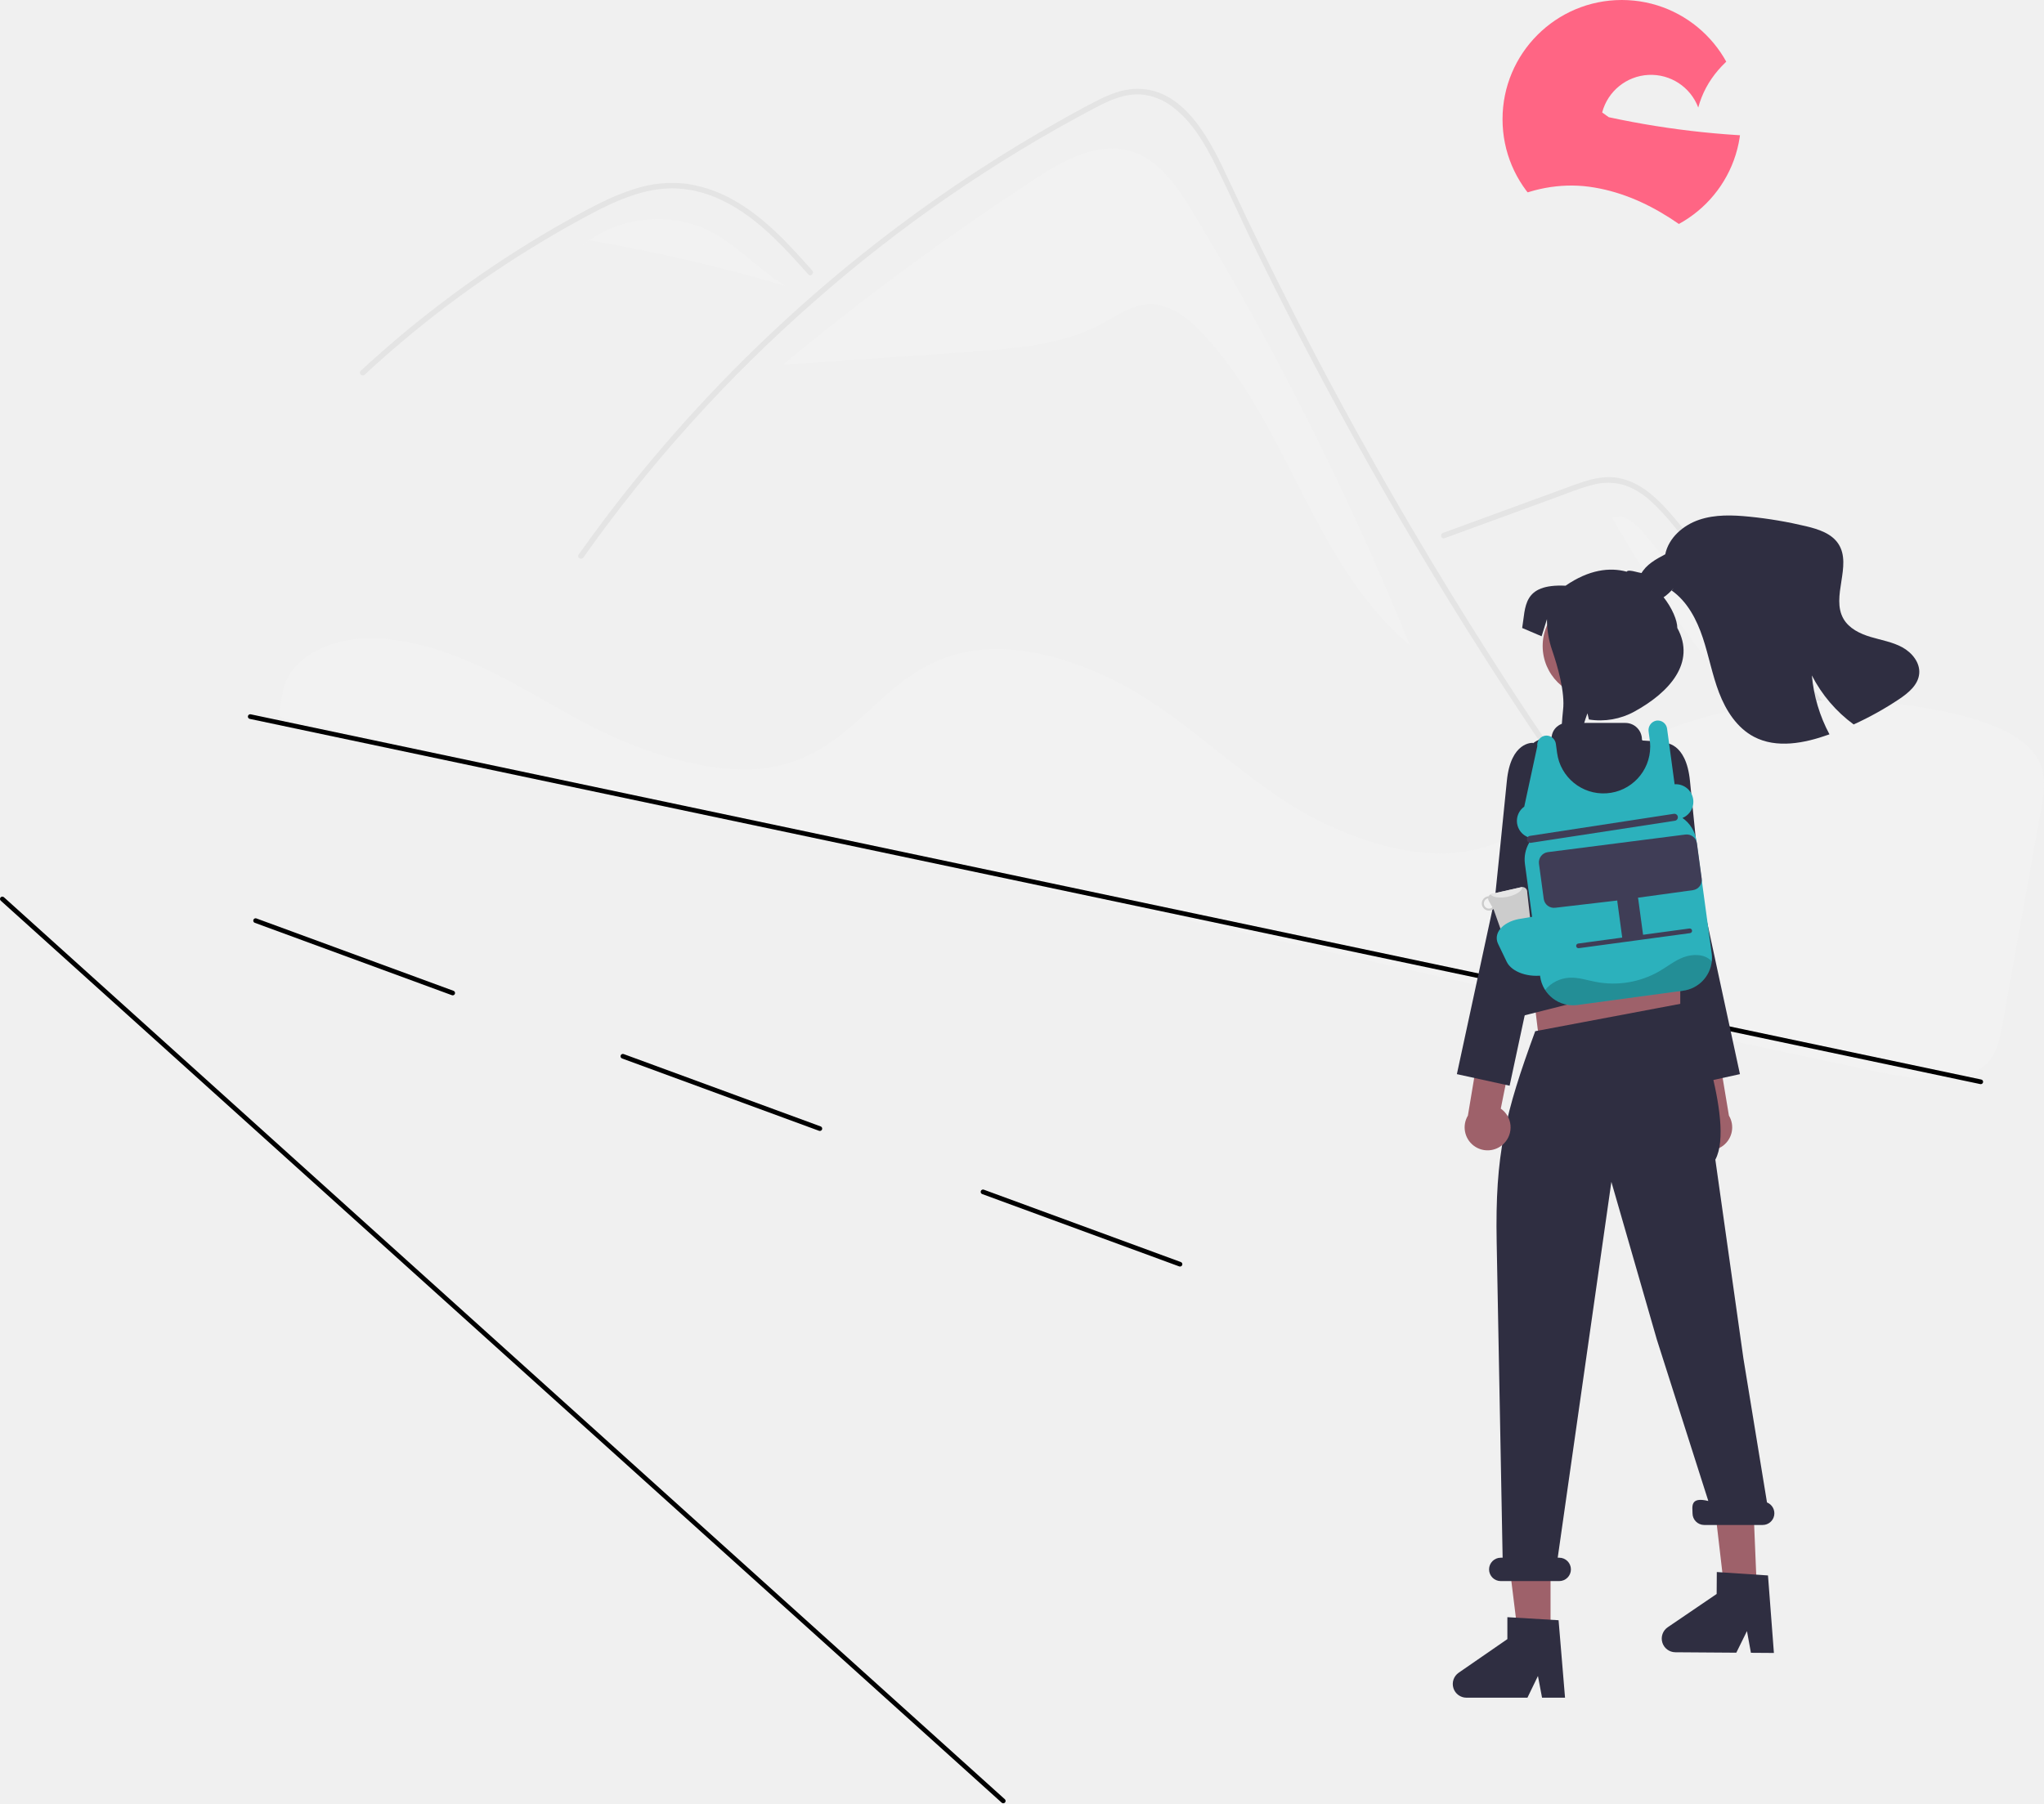
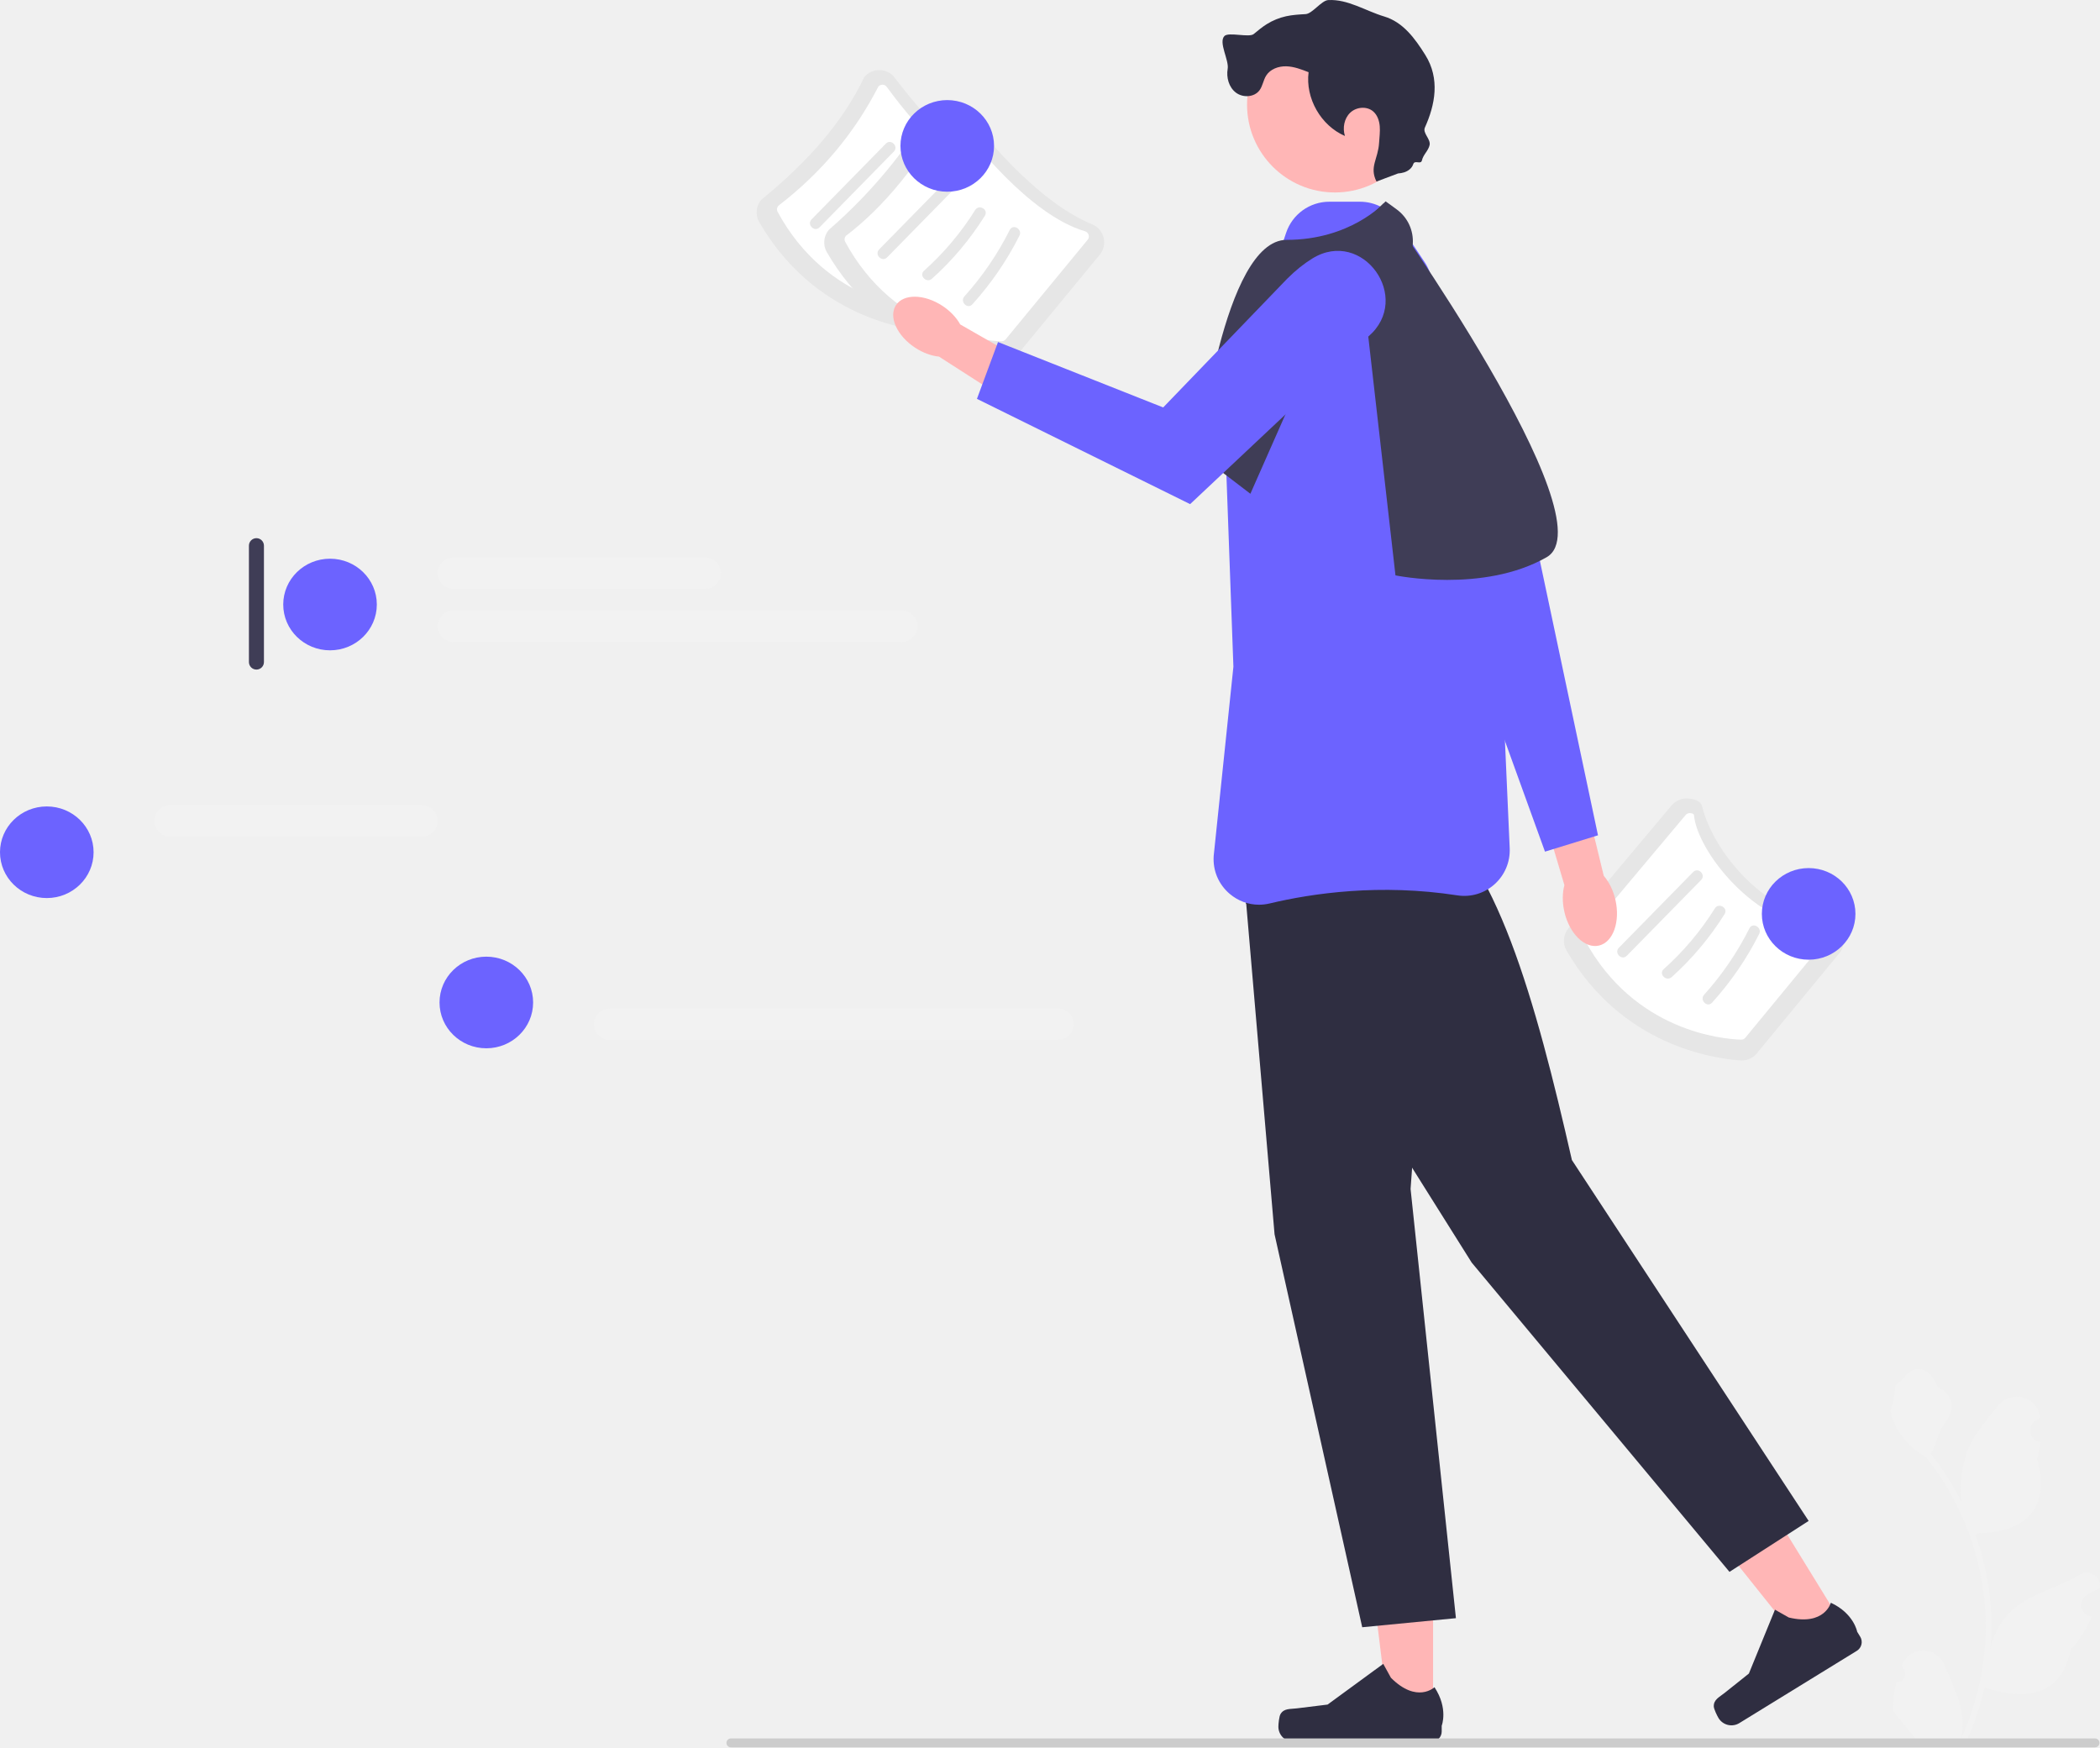
- <svg xmlns="http://www.w3.org/2000/svg" id="currentIllo" data-name="Layer 1" width="874.039" height="771.292" viewBox="0 0 874.039 771.292" class="injected-svg DownloadModal__ImageFile-sc-p17csy-5 iIfSkb grid_media">
-   <path d="M673.062,155.137c-6.611-10.934-14.444-22.608-26.712-26.178-14.207-4.135-28.802,4.079-41.181,12.184a1200.013,1200.013,0,0,0-106.794,78.684l.037.424q39.846-2.748,79.691-5.496c19.192-1.324,39.044-2.83,56.005-11.909,6.436-3.445,12.71-8.047,20.003-8.368,9.061-.398,16.962,5.93,23.17,12.541,36.727,39.109,47.355,98.916,88.558,133.276A1307.621,1307.621,0,0,0,673.062,155.137Z" transform="translate(-162.9803 -64.354)" fill="#f2f2f2" />
-   <path d="M898.816,486.852c-4.061-5.128-5.721-6.33-9.727-11.505Q840.159,412.063,797.108,344.504q-29.241-45.883-55.583-93.529-12.541-22.651-24.394-45.658-9.198-17.839-17.985-35.891c-1.675-3.437-3.303-6.891-4.923-10.352-3.817-8.139-7.563-16.318-11.585-24.346-4.583-9.151-10.162-18.744-18.578-24.891a25.346,25.346,0,0,0-13.204-5.081c-6.851-.443-13.173,2.386-19.115,5.476a615.324,615.324,0,0,0-120.996,83.438A629.917,629.917,0,0,0,412.444,302.789c-.869,1.241-2.924.055-2.047-1.193q5.18-7.325,10.565-14.492A633.399,633.399,0,0,1,582.67,136.269q15.73-10.194,32.051-19.431c5.484-3.106,10.992-6.171,16.594-9.048,5.492-2.821,11.324-5.358,17.598-5.452,21.351-.332,32.407,23.848,40,40.119q3.58,7.681,7.246,15.314,13.856,28.981,28.779,57.432,9.21,17.566,18.823,34.927,29.917,54.062,63.596,105.935c29.743,45.808,59.25,86.275,93.134,129.112C901.424,486.362,899.756,488.053,898.816,486.852Z" transform="translate(-162.9803 -64.354)" fill="#e4e4e4" />
-   <path d="M508.636,181.73c-1.24-1.383-2.473-2.766-3.722-4.149-9.846-10.889-20.411-21.652-33.931-27.894a49.228,49.228,0,0,0-20.624-4.781c-7.38.024-14.595,1.96-21.414,4.67-3.224,1.288-6.377,2.75-9.482,4.307-3.548,1.786-7.033,3.69-10.502,5.61q-9.767,5.405-19.281,11.284-18.93,11.699-36.674,25.184-9.198,6.993-18.017,14.445-8.202,6.922-16.073,14.216c-1.122,1.035-2.797-.64-1.675-1.675,1.383-1.288,2.782-2.568,4.18-3.832q5.927-5.358,12.043-10.51,11.153-9.411,22.884-18.096,18.242-13.513,37.74-25.192,9.743-5.832,19.755-11.174c2.015-1.075,4.054-2.126,6.116-3.121a97.502,97.502,0,0,1,14.54-5.919,51.724,51.724,0,0,1,21.96-2.157,57.173,57.173,0,0,1,20.261,7.009c13.275,7.42,23.572,18.894,33.591,30.091C511.323,181.184,509.655,182.867,508.636,181.73Z" transform="translate(-162.9803 -64.354)" fill="#e4e4e4" />
-   <path d="M780.643,294.569l31.811-11.635L828.249,277.157c5.144-1.881,10.276-4.023,15.593-5.37a24.6,24.6,0,0,1,14.114.18,32.529,32.529,0,0,1,11.008,6.824,89.337,89.337,0,0,1,9.029,9.642c3.439,4.133,6.827,8.308,10.23,12.47q21.068,25.765,41.86,51.755,20.792,25.989,41.306,52.198,20.564,26.274,40.845,52.767,2.484,3.246,4.965,6.494c.914,1.196,2.973.017,2.047-1.196q-20.431-26.76-41.147-53.3-20.767-26.604-41.82-52.982-21.053-26.378-42.391-52.527-5.316-6.515-10.649-13.015c-2.999-3.655-5.965-7.35-9.254-10.753-6.039-6.245-13.583-11.764-22.614-11.914-5.31-.088-10.448,1.597-15.381,3.381-5.318,1.924-10.624,3.884-15.935,5.826l-32.034,11.716-8.008,2.929c-1.421.52-.807,2.812.63,2.286Z" transform="translate(-162.9803 -64.354)" fill="#e4e4e4" />
-   <path d="M466.796,163.388c-16.166-8.308-36.868-6.681-51.723,3.699a737.726,737.726,0,0,1,83.932,19.589C487.555,179.967,478.599,169.455,466.796,163.388Z" transform="translate(-162.9803 -64.354)" fill="#f2f2f2" />
-   <path d="M414.914,167.059l-3.112,2.53c1.053-.885,2.147-1.715,3.271-2.501C415.02,167.078,414.967,167.068,414.914,167.059Z" transform="translate(-162.9803 -64.354)" fill="#f2f2f2" />
-   <path d="M867.766,294.685c-3.131-3.812-6.517-7.803-11.201-9.351l-4.373.172A496.015,496.015,0,0,0,984.306,436.543Q926.036,365.614,867.766,294.685Z" transform="translate(-162.9803 -64.354)" fill="#f2f2f2" />
-   <path d="M667.565,606.081a.992.992,0,0,1-.345-.062l-84.261-30.953a1.0 1,0,0,1,.689-1.877L667.91,604.142a1.0 1,0,0,1-.345,1.938Z" transform="translate(-162.9803 -64.354)" />
-   <path d="M513.565,548.081a.992.992,0,0,1-.345-.062l-84.261-30.953a1.0 1,0,0,1,.689-1.877L513.91,546.142a1.0 1,0,0,1-.345,1.938Z" transform="translate(-162.9803 -64.354)" />
-   <path d="M356.565,490.081a.992.992,0,0,1-.345-.062l-84.261-30.953a1.0 1,0,1,1,.689-1.877L356.91,488.142a1.0 1,0,0,1-.345,1.938Z" transform="translate(-162.9803 -64.354)" />
-   <path d="M340.778,339.738c-3.513-.785-7.07-1.405-10.583-1.837l-.511-.063c-23.321-2.777-43.01,6.958-45.796,22.645l-.495,2.838c-.309,1.795-.643,3.725-1.04,5.86-.192,1.054.867,2.132,2.407,2.476L845.649,497.037c39.607,8.564,79.087,17.024,117.337,25.144a177.652,177.652,0,0,0,21.711,3.511c10.927.926,18.927-.293,24.46-3.725l.001 0c6.877-4.253,8.607-11.157,10.019-19.078,2.846-15.997,5.877-32.793,8.897-49.538,2.661-14.758,5.316-29.477,7.832-43.574,1.478-8.369,2.281-15.869-2.879-22.891-5.596-7.598-17.581-13.494-35.623-17.527-.218-.049-.434-.097-.655-.145-56.592-12.407-117.619-2.55-151.854,24.53-3.942,3.118-7.734,6.553-11.401,9.875a158.915,158.915,0,0,1-17.302,14.232,66.95,66.95,0,0,1-10.666,5.986c-.257.125-.548.255-.851.372-.705.318-1.433.613-2.135.865a62.042,62.042,0,0,1-12.655,3.397l-.431.065c-.326.056-.678.107-1.027.147a68.206,68.206,0,0,1-7.479.589c-10.812.309-22.585-1.669-34.991-5.882a151.752,151.752,0,0,1-32.578-15.751c-10.814-6.914-20.639-14.717-30.141-22.263-4.173-3.316-8.49-6.743-12.828-10.046-.815-.622-1.618-1.23-2.434-1.842-5.313-3.969-10.177-7.354-14.871-10.348a146.281,146.281,0,0,0-37.143-17.035c-13.864-4.03-26.63-5.128-37.931-3.275a60.649,60.649,0,0,0-9.253,2.27c-13.923,4.597-23.917,13.74-33.581,22.583-12.021,10.999-24.453,22.373-44.611,25.204-23.263,3.273-53.836-7.081-74.693-17.866-6.557-3.391-13.045-7.056-19.318-10.601q-3.801-2.148-7.611-4.28c-4.993-2.785-9.099-4.982-12.918-6.915l-1.208-.614c-.673-.337-1.346-.675-2.034-1.007-4.55-2.238-8.825-4.154-13.075-5.86l-1.004-.409c-2.021-.785-3.918-1.486-5.788-2.137l-.747-.259A109.236,109.236,0,0,0,340.778,339.738Z" transform="translate(-162.9803 -64.354)" fill="#f2f2f2" />
-   <path d="M1009.981,528.062a1.009,1.009,0,0,1-.208-.021l-740-156.208a1,1,0,0,1,.413-1.957l740,156.208a1,1,0,0,1-.206,1.979Z" transform="translate(-162.9803 -64.354)" />
-   <circle cx="693.5" cy="51" r="51" fill="#ff6584" />
-   <path d="M948.516,76.224c-24.717-3.341-52.935,10.019-59.341,34.124a21.597,21.597,0,0,0-41.093,2.109l2.83,2.027a372.275,372.275,0,0,0,160.659-.726C994.377,95.688,973.233,79.565,948.516,76.224Z" transform="translate(-162.9803 -64.354)" fill="#f0f0f0" />
-   <path d="M842.516,144.224c-24.717-3.341-52.935,10.019-59.341,34.124a21.597,21.597,0,0,0-41.093,2.109l2.83,2.027a372.275,372.275,0,0,0,160.659-.726C888.377,163.688,867.233,147.565,842.516,144.224Z" transform="translate(-162.9803 -64.354)" fill="#f0f0f0" />
-   <path d="M886.872,553.437a9.76,9.76,0,0,1,1.357-14.904L872.689,461.346l17.161,5.51,12.439,74.659A9.813,9.813,0,0,1,886.872,553.437Z" transform="translate(-162.9803 -64.354)" fill="#9e616a" />
-   <path d="M863.926,390.13l10.648-8.037s9.393-.665,11.056,16.274,5.079,49.95,5.079,49.95l16.293,75.463-22.554,4.95-17.451-81.438-10.469-24.184Z" transform="translate(-162.9803 -64.354)" fill="#2f2e41" />
-   <polygon points="718.5 449 658.5 448 653.5 407 718.5 407 718.5 449" fill="#9e616a" />
-   <polygon points="663.032 699.832 649.181 699.831 642.591 646.404 663.034 646.405 663.032 699.832" fill="#9e616a" />
-   <polygon points="751.276 680.645 737.425 680.548 731.21 627.076 749.225 631.209 751.276 680.645" fill="#9e616a" />
-   <polygon points="707.954 371.691 711.092 379.851 710.465 388.011 649.04 409.286 652.088 373.574 658.993 365.414 707.954 371.691" fill="#ffb6b6" />
-   <circle cx="681.602" cy="276.32" r="21.938" fill="#9e616a" />
-   <path d="M832.208,790.486h-9.829l-1.754-9.279-4.493,9.279H790.064a5.86,5.86,0,0,1-3.33-10.682l20.817-14.377v-9.381l21.896,1.307Z" transform="translate(-162.9803 -64.354)" fill="#2f2e41" />
-   <path d="M921.523,771.351l-9.828-.069-1.689-9.292-4.558,9.248-26.067-.182a5.86,5.86,0,0,1-3.255-10.705l20.917-14.231.066-9.381,21.886,1.46Z" transform="translate(-162.9803 -64.354)" fill="#2f2e41" />
-   <path d="M918.566,706.973l-10.086-61.619-12-85c8.788-16.32-11-67-11-67l-2.793.134L819.467,505.415l.014-.061c-12.931,35.268-17.215,52.691-16.506,90.248l2.547,135.01h-.799a5,5,0,0,0,0,10h25a5,5,0,0,0,0-10h-.645l22.947-160.757L871.48,637.354l22,69c-8-2-6.758,2.634-6.758,5.258a5,5,0,0,0,5,5h25a4.995,4.995,0,0,0,1.844-9.639Z" transform="translate(-162.9803 -64.354)" fill="#2f2e41" />
-   <path d="M890.403,495.979l-2-20a3.987,3.987,0,0,0-3.605-2.995c-.833-9.527-4.339-50.629-4.549-52.421l-.008-.076-1.594-34.058a5.037,5.037,0,0,0-4.703-4.79l-8.421-.55a.446.446,0,0,1-.431-.445,7.081,7.081,0,0,0-7.081-7.081H833.08a6.63,6.63,0,0,0-6.576,5.804.44.44,0,0,1-.448.396l-.003-0a11.845,11.845,0,0,0-11.915,9.824c-3.408,19.831-10.239,64.84-6.862,89.862,1.176,8.711-1.359,1.812-1.803,9.1a5.365,5.365,0,0,0,1.336,3.89c-2.058.598-2.856,2.821-2.328,4.916l-.438-.108a4,4,0,0,0,4.856,2.901L885.502,480.836C887.644,480.296,890.943,498.121,890.403,495.979Z" transform="translate(-162.9803 -64.354)" fill="#2f2e41" />
-   <path d="M806.089,553.437a9.76,9.76,0,0,0-1.357-14.904l15.54-77.187-17.161,5.51-12.439,74.659A9.813,9.813,0,0,0,806.089,553.437Z" transform="translate(-162.9803 -64.354)" fill="#9e616a" />
-   <path d="M829.034,390.13l-10.648-8.037s-9.393-.665-11.056,16.274-5.079,49.95-5.079,49.95l-16.293,75.463,22.554,4.95,17.451-81.438,10.469-24.184Z" transform="translate(-162.9803 -64.354)" fill="#2f2e41" />
-   <path d="M868.076,321.166c4.087,1.217,7.9-2.202,10.745-5.441l-1.011,1.2c6.692,4.713,10.693,12.39,13.289,20.161,2.596,7.763,4.044,15.894,6.975,23.546,2.93,7.643,7.66,15.037,14.9,18.85,9.699,5.107,21.583,2.785,31.9-.9.137-.051.266-.094.403-.146a65.737,65.737,0,0,1-7.523-25.191,59.771,59.771,0,0,0,17.873,20.967,137.213,137.213,0,0,0,19.381-10.779c3.984-2.665,8.183-6.109,8.645-10.882.471-4.738-3.067-9.065-7.24-11.344-4.173-2.279-8.971-3.05-13.529-4.421-4.55-1.362-9.194-3.599-11.584-7.711-5.509-9.459,3.761-22.8-2.151-32.02-2.913-4.533-8.568-6.349-13.812-7.609a182.606,182.606,0,0,0-24.317-4.104c-7.189-.72-14.617-.985-21.455,1.328-6.838,2.313-13.041,7.686-14.506,14.763-3.993,2.099-8.217,4.421-10.359,8.405C862.558,313.815,863.749,319.881,868.076,321.166Z" transform="translate(-162.9803 -64.354)" fill="#2f2e41" />
-   <path d="M874.177,319.572c3.914,4.903,6.044,10.205,6.044,13.38,8.13,14.859-3.496,27.623-18.356,35.753a30.443,30.443,0,0,1-19.45,3.391l-.622-2.654-.842,2.39s-9.675,31.954-12.866,33.828c1.211-5.687,2.598-32.017,3.272-37.567.933-7.554-2.32-18.799-4.667-25.638a40.366,40.366,0,0,1-2.21-13.1v-.195l-2.285,7.34-8.319-3.549c1.548-8.878,0-18.956,18.556-18.082,10.036-6.902,18.873-7.953,26.133-5.996.937-1.448,6.339,1.264,7.9.502" transform="translate(-162.9803 -64.354)" fill="#2f2e41" />
-   <path d="M894.95,475.58a14.211,14.211,0,0,1-12.22,12.5l-45.17,6.12a14.224,14.224,0,0,1-15.99-12.18l-6.51-48.14a14.175,14.175,0,0,1,1.8-9.04l-.31-2.34a7.49,7.49,0,0,1-1.78-13.14l5.58-25.85a4.007,4.007,0,0,1,3.82-4.54,4.113,4.113,0,0,1,4.13,3.63l.51,3.8a20.001,20.001,0,0,0,39.82-2.66,20.672,20.672,0,0,0-.18-2.71l-.5-3.74a4.15,4.15,0,0,1,3.18-4.69,3.999,3.999,0,0,1,4.71,3.4l3.23,23.8a7.492,7.492,0,0,1,3.35,14.41,14.165,14.165,0,0,1,5.97,9.74l6.52,48.15A14,14,0,0,1,894.95,475.58Z" transform="translate(-162.9803 -64.354)" fill="#2cb1bc" />
-   <path d="M815.906,423.559a1.502,1.502,0,0,1,1.285-1.688l61.566-9.437a1.5,1.5,0,1,1,.402,2.973l-61.566,9.437A1.502,1.502,0,0,1,815.906,423.559Z" transform="translate(-162.9803 -64.354)" fill="#3f3d56" />
-   <path d="M823.101,448.829l-2.035-15.036a4.413,4.413,0,0,1,3.782-4.965l58.801-7.522a4.413,4.413,0,0,1,4.965,3.782l2.035,15.036a4.413,4.413,0,0,1-3.782,4.965L863.381,448.32a4.413,4.413,0,0,1,.117.489l2.079,15.36,19.819-2.682a1,1,0,1,1,.268,1.982l-19.819,2.682-8.919,1.207L838.098,469.906a1,1,0,0,1-.268-1.982l18.828-2.548-2.079-15.36a4.414,4.414,0,0,1-.017-.502l-26.496,3.097A4.413,4.413,0,0,1,823.101,448.829Z" transform="translate(-162.9803 -64.354)" fill="#3f3d56" />
-   <path d="M591.98,835.646a.998.998,0,0,1-.669-.257l-428-385.792a1,1,0,0,1,1.339-1.486l428,385.792a1,1,0,0,1-.67,1.743Z" transform="translate(-162.9803 -64.354)" />
-   <path d="M816.03,445.94a2.026,2.026,0,0,0-2.15-2.17,1.864,1.864,0,0,0-.32.04l-12.66,2.86a2.085,2.085,0,0,0-1.34,1.03,2.606,2.606,0,0,0-.55.08,3.076,3.076,0,1,0,1.36,6,3.118,3.118,0,0,0,1.24-.6l4.29,12.08a2.015,2.015,0,0,0,2.21.97l8.23-1.86a2.043,2.043,0,0,0,1.57-1.82Zm-15.85,6.98a2.2,2.2,0,0,1-.98-4.29c.04-.01.08,0,.12-.01a2.071,2.071,0,0,0,.27,1.04L801.16,452.4A2.071,2.071,0,0,1,800.18,452.92Z" transform="translate(-162.9803 -64.354)" fill="#ccc" />
-   <path d="M813.88,443.77c.12,1.6-2.62,3.44-6.29,4.17-3.37.69-6.39.21-7.24-1.05a1.919,1.919,0,0,1,.55-.22l12.66-2.86A1.864,1.864,0,0,1,813.88,443.77Z" transform="translate(-162.9803 -64.354)" fill="#e6e6e6" />
-   <path d="M807.264,475.724l-3.675-7.646c-2.153-4.479,1.789-9.245,8.787-10.624L821,456l3.607,25.202-.747.147C816.862,482.727,809.417,480.203,807.264,475.724Z" transform="translate(-162.9803 -64.354)" fill="#2cb1bc" />
-   <g opacity="0.2">
-     <path d="M894.95,475.58a14.211,14.211,0,0,1-12.22,12.5l-45.17,6.12a14.208,14.208,0,0,1-13.87-6.42,14.512,14.512,0,0,1,10.36-5.24c3.88-.2,7.64,1.09,11.44,1.81a39.589,39.589,0,0,0,26.83-4.45c3.53-2.05,6.71-4.67,10.59-6.13,3.88-1.45,8.89-1.4,11.7,1.43A4.033,4.033,0,0,1,894.95,475.58Z" transform="translate(-162.9803 -64.354)" />
+ <svg xmlns="http://www.w3.org/2000/svg" width="559.286" height="465.379" viewBox="0 0 559.286 465.379">
+   <g>
+     <path d="M248.906,88.437c-.108,0-.217-.004-.326-.011-7.174-.461-31.723-3.934-46.384-29.283-1.083-1.871-.869-4.252,.533-5.923h0c12.244-9.958,21.807-20.734,27.453-32.709,1.02-1.215,2.549-1.879,4.098-1.852,1.59,.038,3.055,.786,4.02,2.054,6.96,9.146,20.703,25.338,34.53,31.015,1.554,.639,2.679,1.935,3.087,3.558,.405,1.609,.03,3.269-1.027,4.552l-21.993,26.705c-.989,1.201-2.461,1.895-3.99,1.895v-0Z" fill="#e6e6e6" />
+     <path d="M206.885,54.507l.383,.321c-.375,.447-.443,1.085-.17,1.589,13.263,24.423,36.976,26.339,41.594,26.475,.445,.025,.862-.175,1.144-.518l21.835-26.513c.309-.376,.404-.855,.262-1.318-.144-.465-.496-.812-.968-.948-14.83-4.334-30.389-24.408-34.805-30.458-.258-.354-.657-.565-1.094-.58-.449-.004-.857,.172-1.143,.512-6.318,12.319-15.164,22.932-26.656,31.76l-.383-.321Z" fill="#fff" />
+     <path d="M218.263,60.549l19.792-20.181c1.353-1.379-.767-3.503-2.121-2.121l-19.792,20.181c-1.353,1.379,.767,3.503,2.121,2.121h0Z" fill="#e6e6e6" />
+     <path d="M230.209,66.234c5.462-4.896,10.209-10.565,14.096-16.785,1.026-1.642-1.568-3.15-2.59-1.514-3.758,6.014-8.347,11.445-13.627,16.178-1.441,1.291,.687,3.407,2.121,2.121h-0Z" fill="#e6e6e6" />
+     <path d="M240.975,73.042c4.973-5.509,9.207-11.658,12.54-18.29,.865-1.721-1.722-3.241-2.59-1.514-3.22,6.408-7.264,12.359-12.071,17.683-1.291,1.43,.824,3.558,2.121,2.121h0Z" fill="#e6e6e6" />
  </g>
+   <g>
+     <path d="M266.906,96.437c-.108,0-.217-.004-.326-.011-7.174-.461-31.723-3.934-46.384-29.283-1.083-1.871-.869-4.252,.533-5.923h0c11.632-10.089,20.389-21.121,27.453-32.709,1.02-1.215,2.549-1.879,4.098-1.852,1.59,.038,3.055,.786,4.02,2.054,6.96,9.146,20.703,25.338,34.53,31.015,1.554,.639,2.679,1.935,3.087,3.558,.405,1.609,.03,3.269-1.027,4.552l-21.993,26.705c-.989,1.201-2.461,1.895-3.99,1.895v-0Z" fill="#e6e6e6" />
+     <path d="M224.885,62.507l.383,.321c-.375,.447-.443,1.085-.17,1.589,13.263,24.423,36.976,26.339,41.594,26.475,.445,.025,.862-.175,1.144-.518l21.835-26.513c.309-.376,.404-.855,.262-1.318-.144-.465-.496-.812-.968-.948-14.83-4.334-30.389-24.408-34.805-30.458-.258-.354-.657-.565-1.094-.58-.449-.004-.857,.172-1.143,.512-7.569,12.576-16.083,23.724-26.656,31.76l-.383-.321Z" fill="#fff" />
+     <path d="M236.263,68.549l19.792-20.181c1.353-1.379-.767-3.503-2.121-2.121l-19.792,20.181c-1.353,1.379,.767,3.503,2.121,2.121h0Z" fill="#e6e6e6" />
+     <path d="M248.209,74.234c5.462-4.896,10.209-10.565,14.096-16.785,1.026-1.642-1.568-3.15-2.59-1.514-3.758,6.014-8.347,11.445-13.627,16.178-1.441,1.291,.687,3.407,2.121,2.121h-0Z" fill="#e6e6e6" />
+     <path d="M258.975,81.042c4.973-5.509,9.207-11.658,12.54-18.29,.865-1.721-1.722-3.241-2.59-1.514-3.22,6.408-7.264,12.359-12.071,17.683-1.291,1.43,.824,3.558,2.121,2.121h0Z" fill="#e6e6e6" />
+   </g>
+   <g>
+     <path d="M463.906,282.437c-.108,0-.217-.004-.326-.011-7.174-.461-31.723-3.934-46.384-29.283-1.083-1.871-.869-4.252,.533-5.923h0l27.453-32.709c1.02-1.215,2.549-1.879,4.098-1.852,1.59,.038,3.63,.509,4.02,2.054,3.162,12.553,16.784,28.852,34.53,31.015,1.668,.203,2.679,1.935,3.087,3.558,.405,1.609,.03,3.269-1.027,4.552l-21.993,26.705c-.989,1.201-2.461,1.895-3.99,1.895Z" fill="#e6e6e6" />
+     <path d="M421.885,248.507l.383,.321c-.375,.447-.443,1.085-.17,1.589,13.263,24.423,36.976,26.339,41.594,26.475,.445,.025,.862-.175,1.144-.518l21.835-26.513c.309-.376,.404-.855,.262-1.318-.144-.465-.477-.925-.968-.948-18.876-.885-34.038-21.299-34.805-30.458-.036-.436-.657-.565-1.094-.58-.449-.004-.857,.172-1.143,.512l-26.656,31.76-.383-.321Z" fill="#fff" />
+     <path d="M433.263,254.549l19.792-20.181c1.353-1.379-.767-3.503-2.121-2.121l-19.792,20.181c-1.353,1.379,.767,3.503,2.121,2.121h0Z" fill="#e6e6e6" />
+     <path d="M445.209,260.234c5.462-4.896,10.209-10.565,14.096-16.785,1.026-1.642-1.568-3.15-2.59-1.514-3.758,6.014-8.347,11.445-13.627,16.178-1.441,1.291,.687,3.407,2.121,2.121h0Z" fill="#e6e6e6" />
+     <path d="M455.975,267.042c4.973-5.509,9.207-11.658,12.54-18.29,.865-1.721-1.722-3.241-2.59-1.514-3.22,6.408-7.264,12.359-12.071,17.683-1.291,1.43,.824,3.558,2.121,2.121h0Z" fill="#e6e6e6" />
+   </g>
+   <g>
+     <polygon points="381.662 456.789 369.803 456.788 364.162 411.045 381.665 411.046 381.662 456.789" fill="#ffb6b6" />
+     <path d="M341.032,456.52h0c-.369,.622-.564,2.629-.564,3.352h0c0,2.223,1.802,4.025,4.025,4.025h36.726c1.516,0,2.746-1.229,2.746-2.746v-1.529s1.817-4.596-1.924-10.26c0,0-4.649,4.435-11.596-2.512l-2.049-3.711-14.828,10.845-8.219,1.012c-1.798,.221-3.392-.034-4.317,1.523h-0Z" fill="#2f2e41" />
+   </g>
+   <g>
+     <polygon points="491.172 433.386 481.07 439.599 452.297 403.594 467.206 394.424 491.172 433.386" fill="#ffb6b6" />
+     <path d="M456.424,454.446h0c.011,.723,.897,2.535,1.276,3.151h0c1.165,1.893,3.644,2.484,5.537,1.319l31.281-19.244c1.292-.795,1.695-2.486,.9-3.778l-.801-1.302s-.861-4.866-7.014-7.731c0,0-1.636,6.214-11.192,3.937l-3.689-2.087-6.947,17.007-6.47,5.168c-1.416,1.131-2.907,1.748-2.879,3.56l-0,0-0-0Z" fill="#2f2e41" />
+   </g>
+   <g>
+     <path d="M416.634,242.841c-.587-2.561-.542-5.046,.008-7.106l-7.146-24.028,11.634-3.154,5.996,24.713c1.39,1.603,2.512,3.814,3.099,6.375,1.341,5.85-.614,11.308-4.368,12.192s-7.883-3.142-9.224-8.992h0l0,0Z" fill="#ffb6b6" />
+     <path d="M350.438,82.679s18.749-8.161,29.218,3.632c9.529,10.734,28.873,43.035,26.887,46.177l19.044,89.985-14.116,4.348-37.445-103.503-23.588-40.64h0Z" fill="#6c63ff" />
+   </g>
+   <polygon points="329.789 216.033 339.449 328.736 362.795 433.389 387.751 430.974 375.675 316.661 383.066 215.07 329.789 216.033" fill="#2f2e41" />
+   <path d="M331.786,240.488l60.169,95.786,68.653,82.365,21.084-13.569-63.053-96.113c-9.65-42.337-20.337-81.527-39.923-93.709l-46.93,25.239,0,0Z" fill="#2f2e41" />
+   <path d="M335.297,240.956c-2.822,0-5.556-.994-7.783-2.883-2.99-2.536-4.548-6.233-4.274-10.143l5.249-50.358-2.005-54.991,.013-.06,6.231-29.883c.062-.95,.261-1.955,.582-2.92l9.204-27.673c1.655-4.978,6.291-8.322,11.537-8.322h8.139c4.075,0,7.857,2.024,10.117,5.415l7.125,10.688c.474,.71,.873,1.472,1.188,2.266l15.729,39.699c.499,1.26,.783,2.586,.844,3.94l4.88,110.175c.163,3.658-1.309,7.158-4.036,9.604-2.711,2.432-6.328,3.507-9.915,2.953-20.54-3.172-38.517-.578-49.981,2.157-.947,.226-1.9,.337-2.843,.337v0Z" fill="#6c63ff" />
+   <path d="M333.009,131.506l-13.685-10.465s6.44-57.157,23.346-57.157,25.761-9.66,25.761-9.66c0,0,60.377,84.527,43.471,94.188-16.905,9.66-40.251,4.83-40.251,4.83l-8.223-72.209c-1.01-3.817-6.264-4.23-7.859-.618l-22.56,51.092,0-0Z" fill="#3f3d56" />
+   <circle cx="355.523" cy="27.86" r="23.4" fill="#ffb6b6" />
+   <path d="M374.054,45.55c-2.111,.788-5.347,2.014-7.458,2.802-1.969-3.924,.443-5.961,.694-10.344,.084-1.463,.295-2.927,.173-4.387-.121-1.46-.623-2.959-1.724-3.925-1.685-1.478-4.491-1.238-6.122,.3-1.631,1.537-2.096,4.077-1.429,6.217-6.416-2.774-10.561-10.05-9.675-16.983-1.916-.751-3.88-1.512-5.938-1.57s-4.261,.728-5.358,2.469c-.769,1.221-.922,2.772-1.785,3.929-1.402,1.88-4.431,2.025-6.293,.6s-2.574-4.017-2.177-6.328-2.492-7.027-.875-8.725c1.103-1.158,6.578,.483,7.809-.539,1.123-.932,2.25-1.868,3.487-2.641,1.571-.982,3.311-1.693,5.12-2.092,1.711-.378,3.47-.477,5.219-.575,1.776-.1,4.233-3.636,6.01-3.736,5.229-.293,9.903,2.865,14.92,4.368,5.017,1.503,8.174,5.821,10.951,10.262,3.956,6.326,2.611,13.257-.113,19.305-.673,1.495,1.586,3.066,1.252,4.671-.311,1.492-1.709,2.573-2.036,4.062-.279,1.273-1.932-.202-2.326,1.04-.34,1.072-1.342,1.829-2.414,2.171s-2.219,.335-3.343,.325" fill="#2f2e41" />
+   <path d="M369.031,53.623l.825,.601,2.079,1.514c6.251,4.551,5.67,14.052-1.089,17.807h0l-8.453-13.502" fill="#3f3d56" />
+   <path d="M505.027,448.046c2.066,.129,3.208-2.437,1.645-3.933l-.155-.618c.02-.05,.041-.099,.062-.148,2.089-4.982,9.17-4.947,11.241,.042,1.839,4.428,4.179,8.864,4.756,13.546,.258,2.067,.142,4.172-.316,6.2,4.308-9.411,6.575-19.687,6.575-30.021,0-2.597-.142-5.193-.433-7.783-.239-2.119-.568-4.224-.995-6.31-2.306-11.277-7.299-22.018-14.5-30.99-3.462-1.892-6.349-4.851-8.093-8.397-.626-1.279-1.117-2.655-1.35-4.056,.394,.052,1.486-5.949,1.188-6.317,.549-.833,1.532-1.247,2.131-2.06,2.982-4.043,7.091-3.337,9.236,2.157,4.582,2.313,4.627,6.148,1.815,9.837-1.789,2.347-2.035,5.522-3.604,8.035,.162,.207,.329,.407,.491,.614,2.961,3.798,5.522,7.88,7.681,12.169-.61-4.766,.291-10.508,1.826-14.21,1.748-4.217,5.025-7.769,7.91-11.415,3.466-4.379,10.573-2.468,11.184,3.083,.006,.054,.012,.107,.017,.161-.429,.242-.848,.499-1.259,.77-2.339,1.547-1.531,5.174,1.241,5.602l.063,.01c-.155,1.544-.42,3.074-.807,4.579,3.702,14.316-4.29,19.53-15.701,19.764-.252,.129-.497,.258-.749,.381,1.156,3.255,2.08,6.594,2.764,9.979,.614,2.99,1.04,6.013,1.279,9.049,.297,3.83,.271,7.68-.052,11.503l.019-.136c.82-4.211,3.107-8.145,6.427-10.87,4.946-4.063,11.933-5.559,17.268-8.824,2.568-1.572,5.859,.459,5.411,3.437l-.022,.143c-.794,.323-1.569,.698-2.319,1.117-.429,.242-.848,.499-1.259,.77-2.339,1.547-1.531,5.174,1.241,5.602l.063,.01c.045,.006,.084,.013,.129,.019-1.363,3.236-3.262,6.239-5.639,8.829-2.315,12.497-12.256,13.683-22.89,10.044h-.006c-1.163,5.064-2.861,10.011-5.044,14.726h-18.02c-.065-.2-.123-.407-.181-.607,1.666,.103,3.346,.006,4.986-.297-1.337-1.641-2.674-3.294-4.011-4.935-.032-.032-.058-.065-.084-.097-.678-.84-1.363-1.673-2.041-2.512l-0-.001c-.042-2.578,.267-5.147,.879-7.64l.001-0-0-0Z" fill="#f2f2f2" />
+   <path d="M193.476,464.189c0,.66,.53,1.19,1.19,1.19h363.29c.66,0,1.19-.53,1.19-1.19,0-.66-.53-1.19-1.19-1.19H194.666c-.66,0-1.19,.53-1.19,1.19Z" fill="#ccc" />
+   <g>
+     <path d="M251.018,81.472c2.11,1.393,3.731,3.146,4.717,4.935l20.941,11.996-6,9.798-20.597-13.224c-2.033-.203-4.282-1.003-6.393-2.396-4.821-3.181-7.088-8.247-5.063-11.315s7.574-2.976,12.395,.206h0Z" fill="#ffb6b6" />
+     <path d="M349.545,68.826c13.354-8.19,26.774,10.565,14.9,20.784l-.04,.035-47.443,44.621-56.777-28.038,5.614-15.138,43.989,17.425,32.998-34.256c2.297-2.3,4.557-4.082,6.76-5.434h-0Z" fill="#6c63ff" />
+   </g>
+   <path d="M68.295,143.332c-1.103,0-2,.897-2,2v31c0,1.103,.897,2,2,2s2-.897,2-2v-31c0-1.103-.897-2-2-2Z" fill="#3f3d56" />
+   <g>
+     <ellipse cx="87.896" cy="161.002" rx="12.463" ry="12.201" fill="#6c63ff" />
+     <path d="M187.809,156.828H120.724c-2.301,0-4.174-1.873-4.174-4.174s1.872-4.174,4.174-4.174h67.085c2.301,0,4.174,1.873,4.174,4.174s-1.872,4.174-4.174,4.174Z" fill="#f2f2f2" />
+     <path d="M240.162,170.955H120.724c-2.301,0-4.174-1.873-4.174-4.174s1.872-4.174,4.174-4.174h119.438c2.301,0,4.174,1.873,4.174,4.174s-1.873,4.174-4.174,4.174h-0Z" fill="#f2f2f2" />
+   </g>
+   <g>
+     <ellipse cx="12.463" cy="226.982" rx="12.463" ry="12.201" fill="#6c63ff" />
+     <path d="M112.376,222.808H45.291c-2.301,0-4.174-1.873-4.174-4.174s1.872-4.174,4.174-4.174H112.376c2.301,0,4.174,1.873,4.174,4.174s-1.872,4.174-4.174,4.174Z" fill="#f2f2f2" />
+   </g>
+   <ellipse cx="129.521" cy="266.992" rx="12.463" ry="12.201" fill="#6c63ff" />
+   <path d="M281.787,276.945h-119.438c-2.301,0-4.174-1.873-4.174-4.174s1.872-4.174,4.174-4.174h119.438c2.301,0,4.174,1.873,4.174,4.174s-1.873,4.174-4.174,4.174h-0Z" fill="#f2f2f2" />
+   <ellipse cx="252.28" cy="38.86" rx="12.463" ry="12.201" fill="#6c63ff" />
+   <ellipse cx="481.691" cy="243.398" rx="12.463" ry="12.201" fill="#6c63ff" />
</svg>
